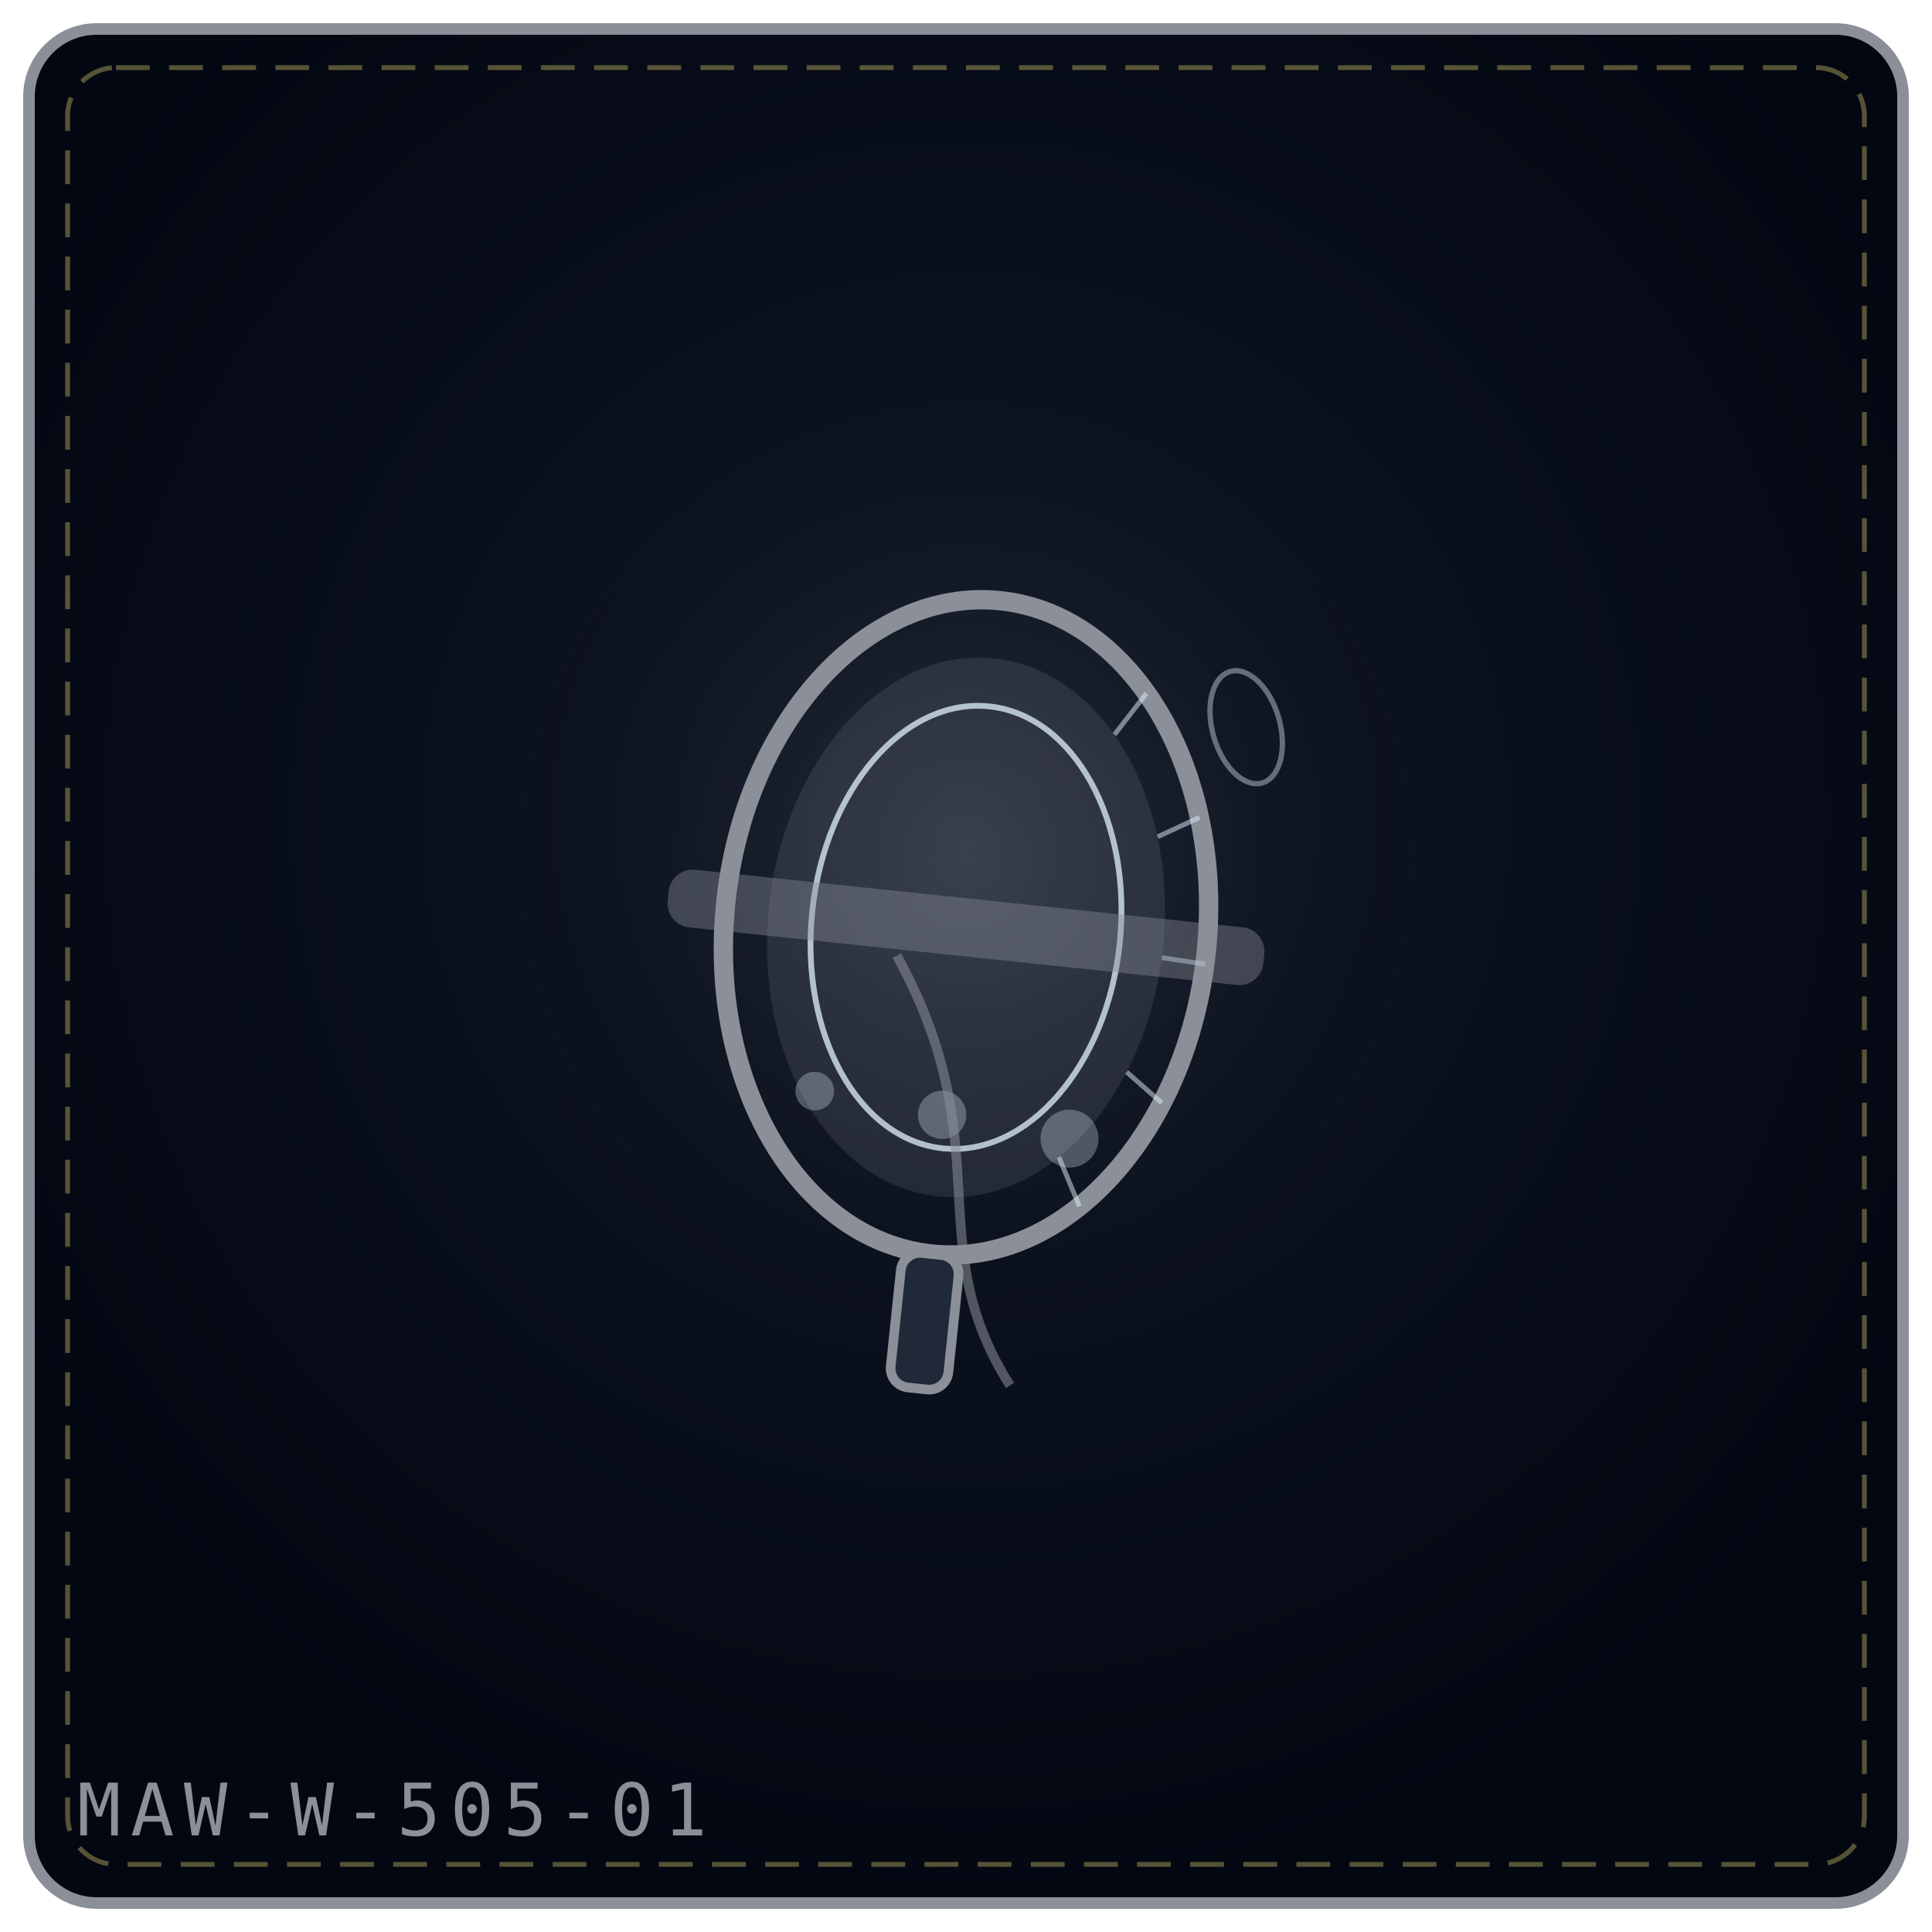
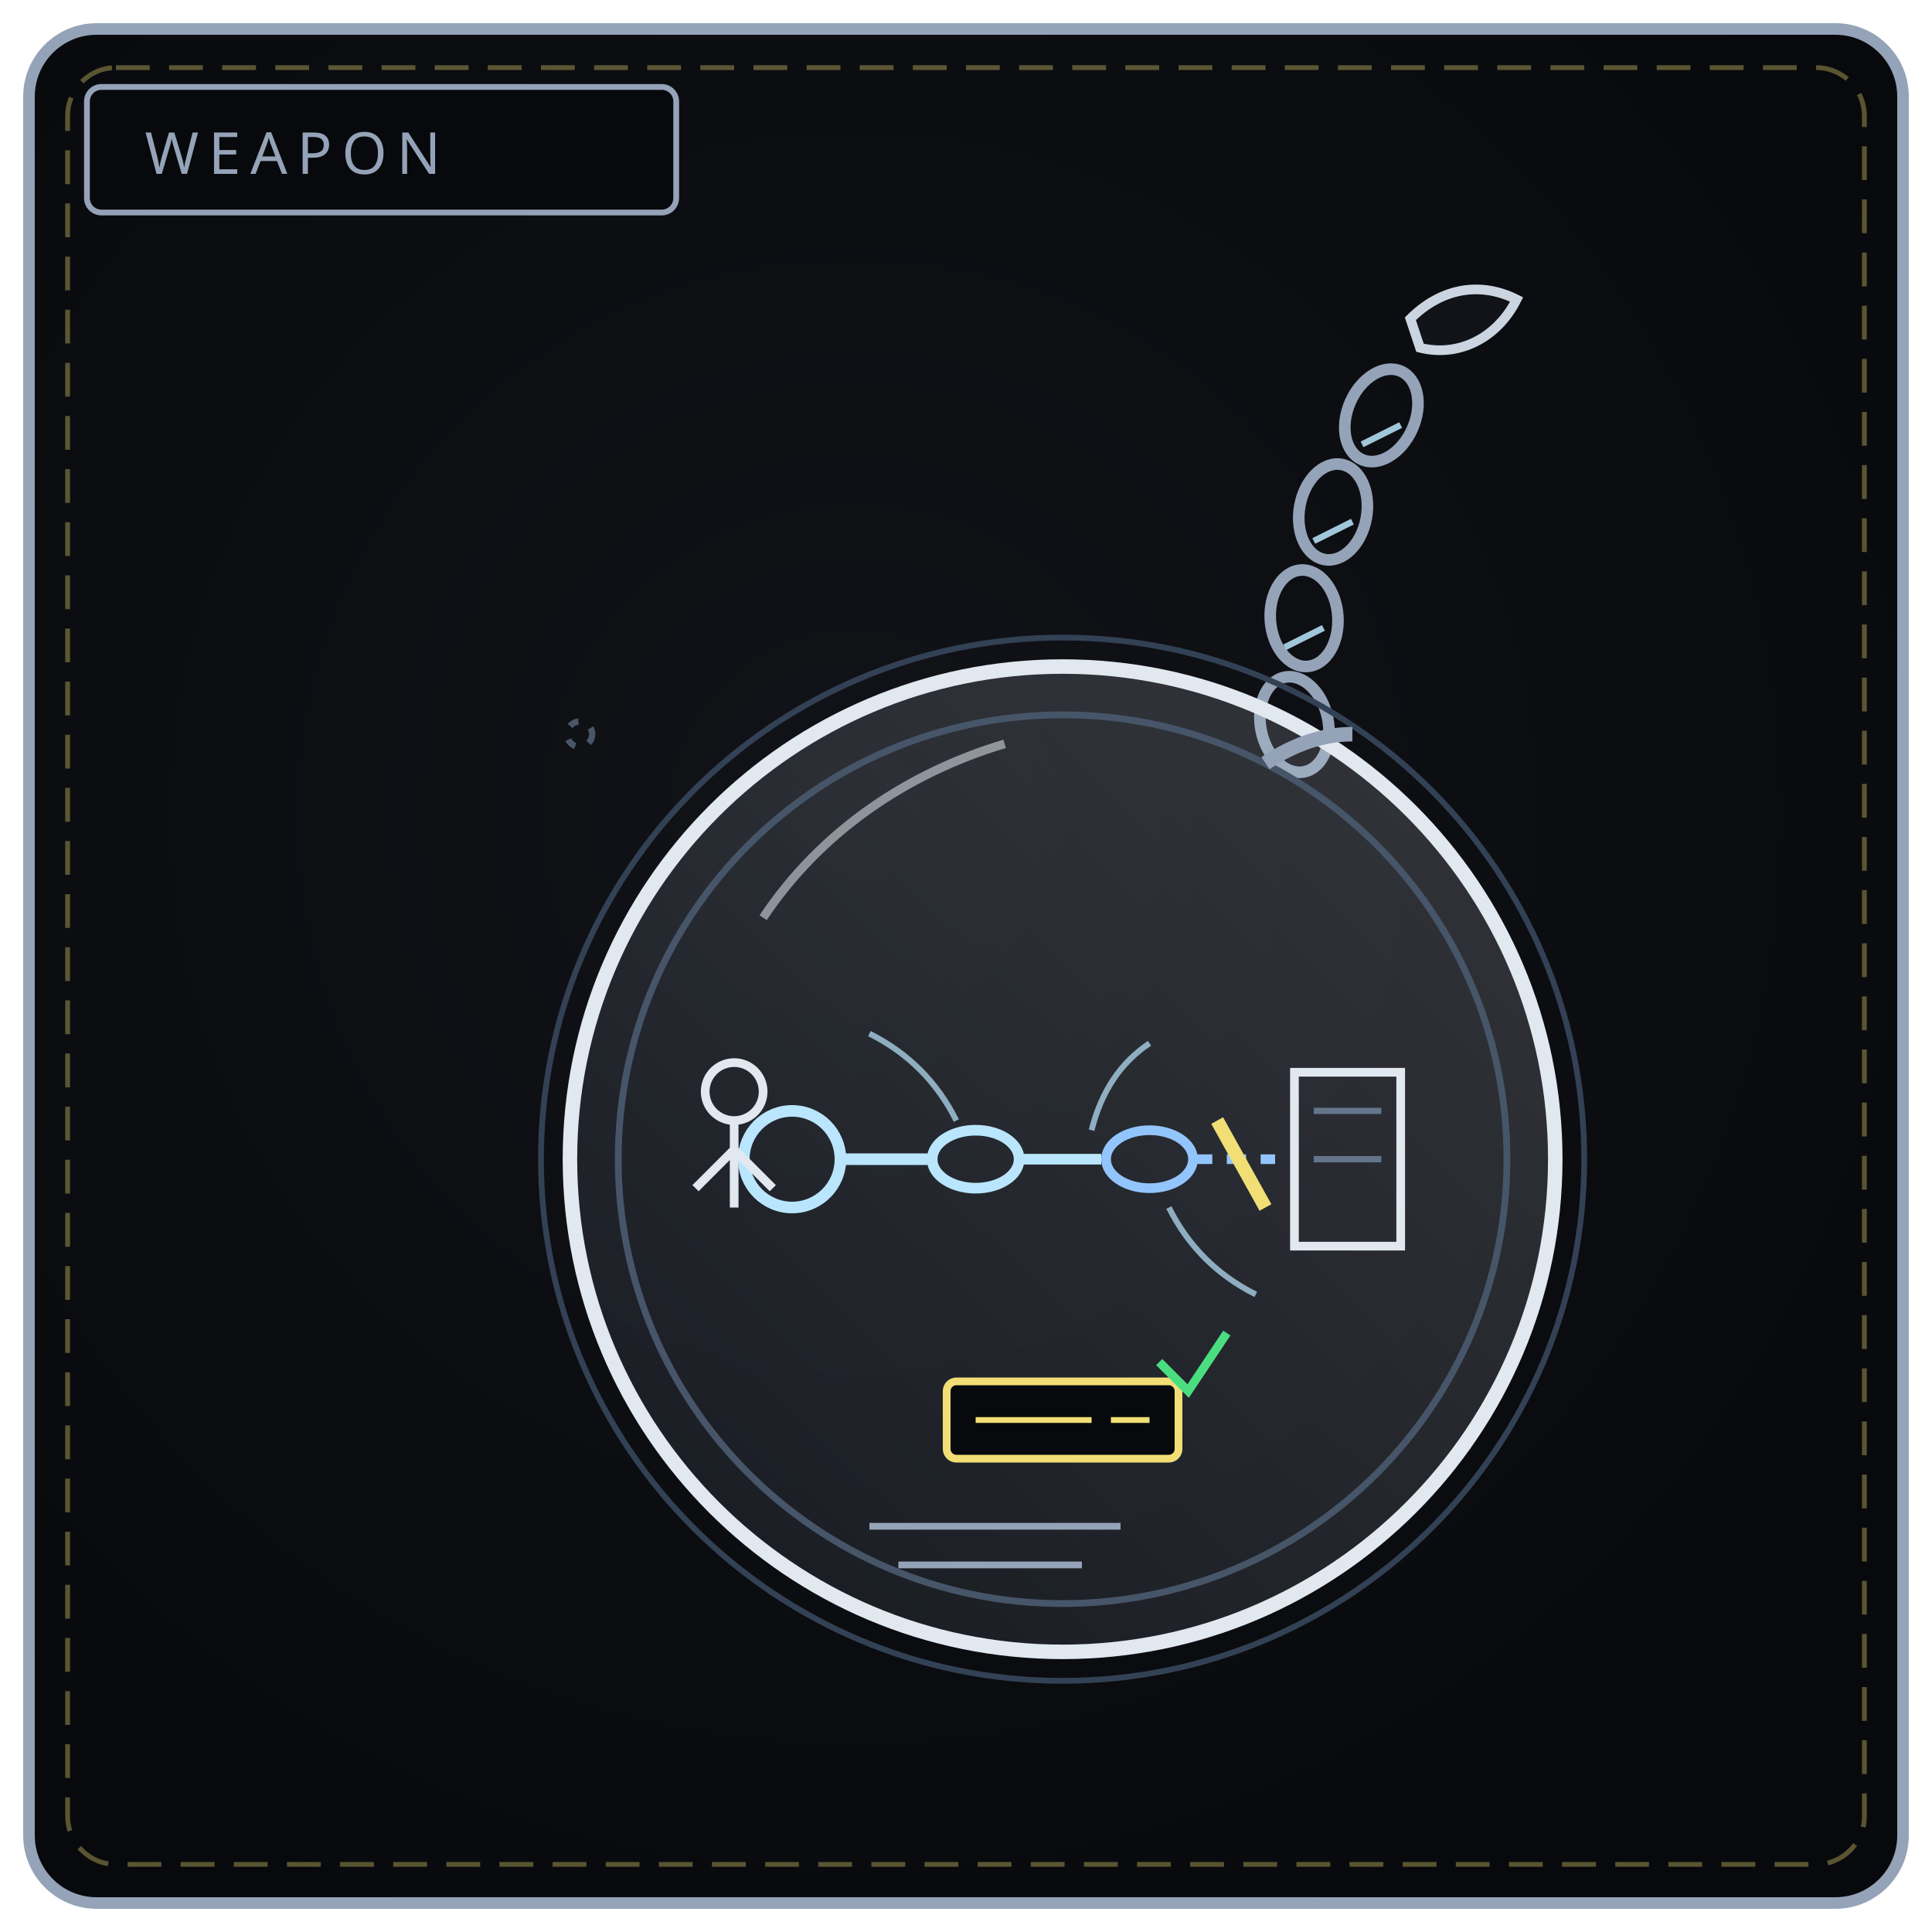
<svg xmlns="http://www.w3.org/2000/svg" viewBox="0 0 400 400" width="100%" height="100%" role="img" aria-label="COLD BURN LENS">
  <defs>
-     <radialGradient id="bg9a92bc" cx="50%" cy="42%" r="58%">
-       <stop offset="0%" stop-color="#111827" />
-       <stop offset="100%" stop-color="#030712" />
+     <radialGradient id="bw505" cx="44%" cy="42%" r="66%">
+       <stop offset="0%" stop-color="#111318" />
+       <stop offset="100%" stop-color="#08090c" />
    </radialGradient>
-     <radialGradient id="gl9a92bc" cx="50%" cy="46%" r="42%">
-       <stop offset="0%" stop-color="#8a8f98" stop-opacity=".2" />
-       <stop offset="100%" stop-color="#000" stop-opacity="0" />
-     </radialGradient>
+     <linearGradient id="bl505" x1="0" y1="1" x2="1" y2="0">
+       <stop offset="0" stop-color="#475569" />
+       <stop offset="1" stop-color="#e2e8f0" />
+     </linearGradient>
  </defs>
-   <rect x="6" y="6" width="388" height="388" rx="14" fill="url(#bg9a92bc)" stroke="#8a8f98" stroke-width="2.4" />
+   <rect x="6" y="6" width="388" height="388" rx="14" fill="url(#bw505)" stroke="#94a3b8" stroke-width="2.4" />
  <rect x="14" y="14" width="372" height="372" rx="10" fill="none" stroke="#f1df76" stroke-width="1" stroke-dasharray="7 4" opacity=".35" />
-   <circle cx="200" cy="188" r="128" fill="url(#gl9a92bc)" />
-   <g transform="rotate(6 200.0 192.0)">
-     <ellipse cx="200.0" cy="192.0" rx="50.0" ry="68.0" fill="none" stroke="#8a8f98" stroke-width="4" />
-     <ellipse cx="200.0" cy="192.0" rx="41.0" ry="56.0" fill="#8a8f98" fill-opacity=".18" />
-     <ellipse cx="200.0" cy="192.0" rx="32.0" ry="46.0" fill="none" stroke="#e0f2fe" stroke-width="1.2" opacity=".75" />
-     <path d="M232.1 139.9 L226.4 149.1" stroke="#e0f2fe" stroke-width="1" opacity=".5" />
-     <path d="M245.7 164.3 L237.5 169.2" stroke="#e0f2fe" stroke-width="1" opacity=".5" />
-     <path d="M250.0 194.4 L241.0 194.0" stroke="#e0f2fe" stroke-width="1" opacity=".5" />
-     <path d="M244.1 223.9 L236.2 218.3" stroke="#e0f2fe" stroke-width="1" opacity=".5" />
-     <path d="M229.4 247.0 L224.1 237.3" stroke="#e0f2fe" stroke-width="1" opacity=".5" />
-     <rect x="138.0" y="186.0" width="124.0" height="12" rx="5" fill="#8a8f98" fill-opacity=".4" />
-     <rect x="194.0" y="260.0" width="12" height="28.0" rx="4" fill="#1f2937" stroke="#8a8f98" stroke-width="2" />
+   <rect x="18" y="18" width="122" height="26" rx="3" fill="#08090c" stroke="#94a3b8" stroke-width="1.2" />
+   <text x="30" y="36" fill="#94a3b8" font-family="Impact, Arial Black, sans-serif" font-size="12" letter-spacing="2">WEAPON</text>
+   <g stroke="#94a3b8" stroke-width="2.4" fill="none">
+     <ellipse cx="286" cy="86" rx="7" ry="10" transform="rotate(24 286 86)" />
+     <ellipse cx="276" cy="106" rx="7" ry="10" transform="rotate(10 276 106)" />
+     <ellipse cx="270" cy="128" rx="7" ry="10" transform="rotate(-4 270 128)" />
+     <ellipse cx="268" cy="150" rx="7" ry="10" transform="rotate(-12 268 150)" />
  </g>
-   <g transform="rotate(-16 172.0 252.0)">
-     <circle cx="176.0" cy="226.0" r="4.0" fill="#e0f2fe" opacity=".3" />
-   </g>
-   <g transform="rotate(-16 172.0 252.0)">
-     <circle cx="200.0" cy="238.0" r="5.0" fill="#e0f2fe" opacity=".3" />
-   </g>
-   <g transform="rotate(-16 172.0 252.0)">
-     <circle cx="224.0" cy="250.0" r="6.0" fill="#e0f2fe" opacity=".3" />
-   </g>
-   <g transform="rotate(-16 236.0 250.0)">
-     <path d="M200.0 278.0 C190.0 244.0, 212.0 230.0, 202.0 186.0" fill="none" stroke="#8a8f98" stroke-width="2" opacity=".55" />
-   </g>
-   <g transform="rotate(-16 258.0 136.0)">
-     <ellipse cx="254.0" cy="150.0" rx="7" ry="12" fill="none" stroke="#e0f2fe" stroke-width="1.1" opacity=".4" />
-   </g>
-   <text x="16" y="380" font-family="monospace" font-size="15" letter-spacing="2" fill="#8a8f98">MAW-W-505-01</text>
+   <path d="M292 66 C 298 60, 306 58, 314 62 C 310 70, 302 74, 294 72 Z" fill="#111318" stroke="#cbd5e1" stroke-width="2" />
+   <path d="M282 92 L290 88 M272 112 L280 108 M266 134 L274 130" stroke="#bae6fd" stroke-width="1.3" opacity=".85" />
+   <circle cx="220" cy="240" r="102" fill="url(#bl505)" fill-opacity=".18" stroke="#e2e8f0" stroke-width="3" />
+   <circle cx="220" cy="240" r="92" fill="none" stroke="#475569" stroke-width="1.4" />
+   <circle cx="220" cy="240" r="108" fill="none" stroke="#334155" stroke-width="1.2" />
+   <path d="M262 158 C 268 154, 274 152, 280 152" fill="none" stroke="#94a3b8" stroke-width="3" />
+   <path d="M158 190 C 170 172, 188 160, 208 154" fill="none" stroke="#e2e8f0" stroke-width="1.8" opacity=".55" />
+   <circle cx="164" cy="240" r="10" fill="none" stroke="#bae6fd" stroke-width="2.4" />
+   <path d="M174 240 L192 240" stroke="#bae6fd" stroke-width="2.4" />
+   <ellipse cx="202" cy="240" rx="9" ry="6" fill="none" stroke="#bae6fd" stroke-width="2.2" />
+   <path d="M211 240 L228 240" stroke="#bae6fd" stroke-width="2.2" />
+   <ellipse cx="238" cy="240" rx="9" ry="6" fill="none" stroke="#93c5fd" stroke-width="2" />
+   <path d="M247 240 L264 240" stroke="#93c5fd" stroke-width="2" stroke-dasharray="4 3" />
+   <circle cx="152" cy="226" r="6" fill="none" stroke="#e2e8f0" stroke-width="1.8" />
+   <path d="M152 232 L152 250 M152 238 L144 246 M152 238 L160 246" stroke="#e2e8f0" stroke-width="1.8" />
+   <rect x="268" y="222" width="22" height="36" fill="none" stroke="#e2e8f0" stroke-width="1.8" />
+   <path d="M272 230 L286 230 M272 240 L286 240" stroke="#64748b" stroke-width="1.3" />
+   <path d="M252 232 L262 250" stroke="#f1df76" stroke-width="2.8" />
+   <path d="M198 232 C 194 224, 188 218, 180 214 M242 250 C 246 258, 252 264, 260 268 M226 234 C 228 226, 232 220, 238 216" fill="none" stroke="#bae6fd" stroke-width="1.2" opacity=".7" />
+   <rect x="196" y="286" width="48" height="16" rx="2" fill="#08090c" stroke="#f1df76" stroke-width="1.6" />
+   <path d="M202 294 L226 294 M230 294 L238 294" stroke="#f1df76" stroke-width="1.2" />
+   <path d="M240 282 L246 288 L254 276" fill="none" stroke="#4ade80" stroke-width="1.8" />
+   <path d="M180 316 L232 316 M186 324 L224 324" stroke="#94a3b8" stroke-width="1.4" />
+   <circle cx="120" cy="152" r="2.6" fill="none" stroke="#64748b" stroke-width="1.3" stroke-dasharray="2 3" opacity=".7" />
</svg>
